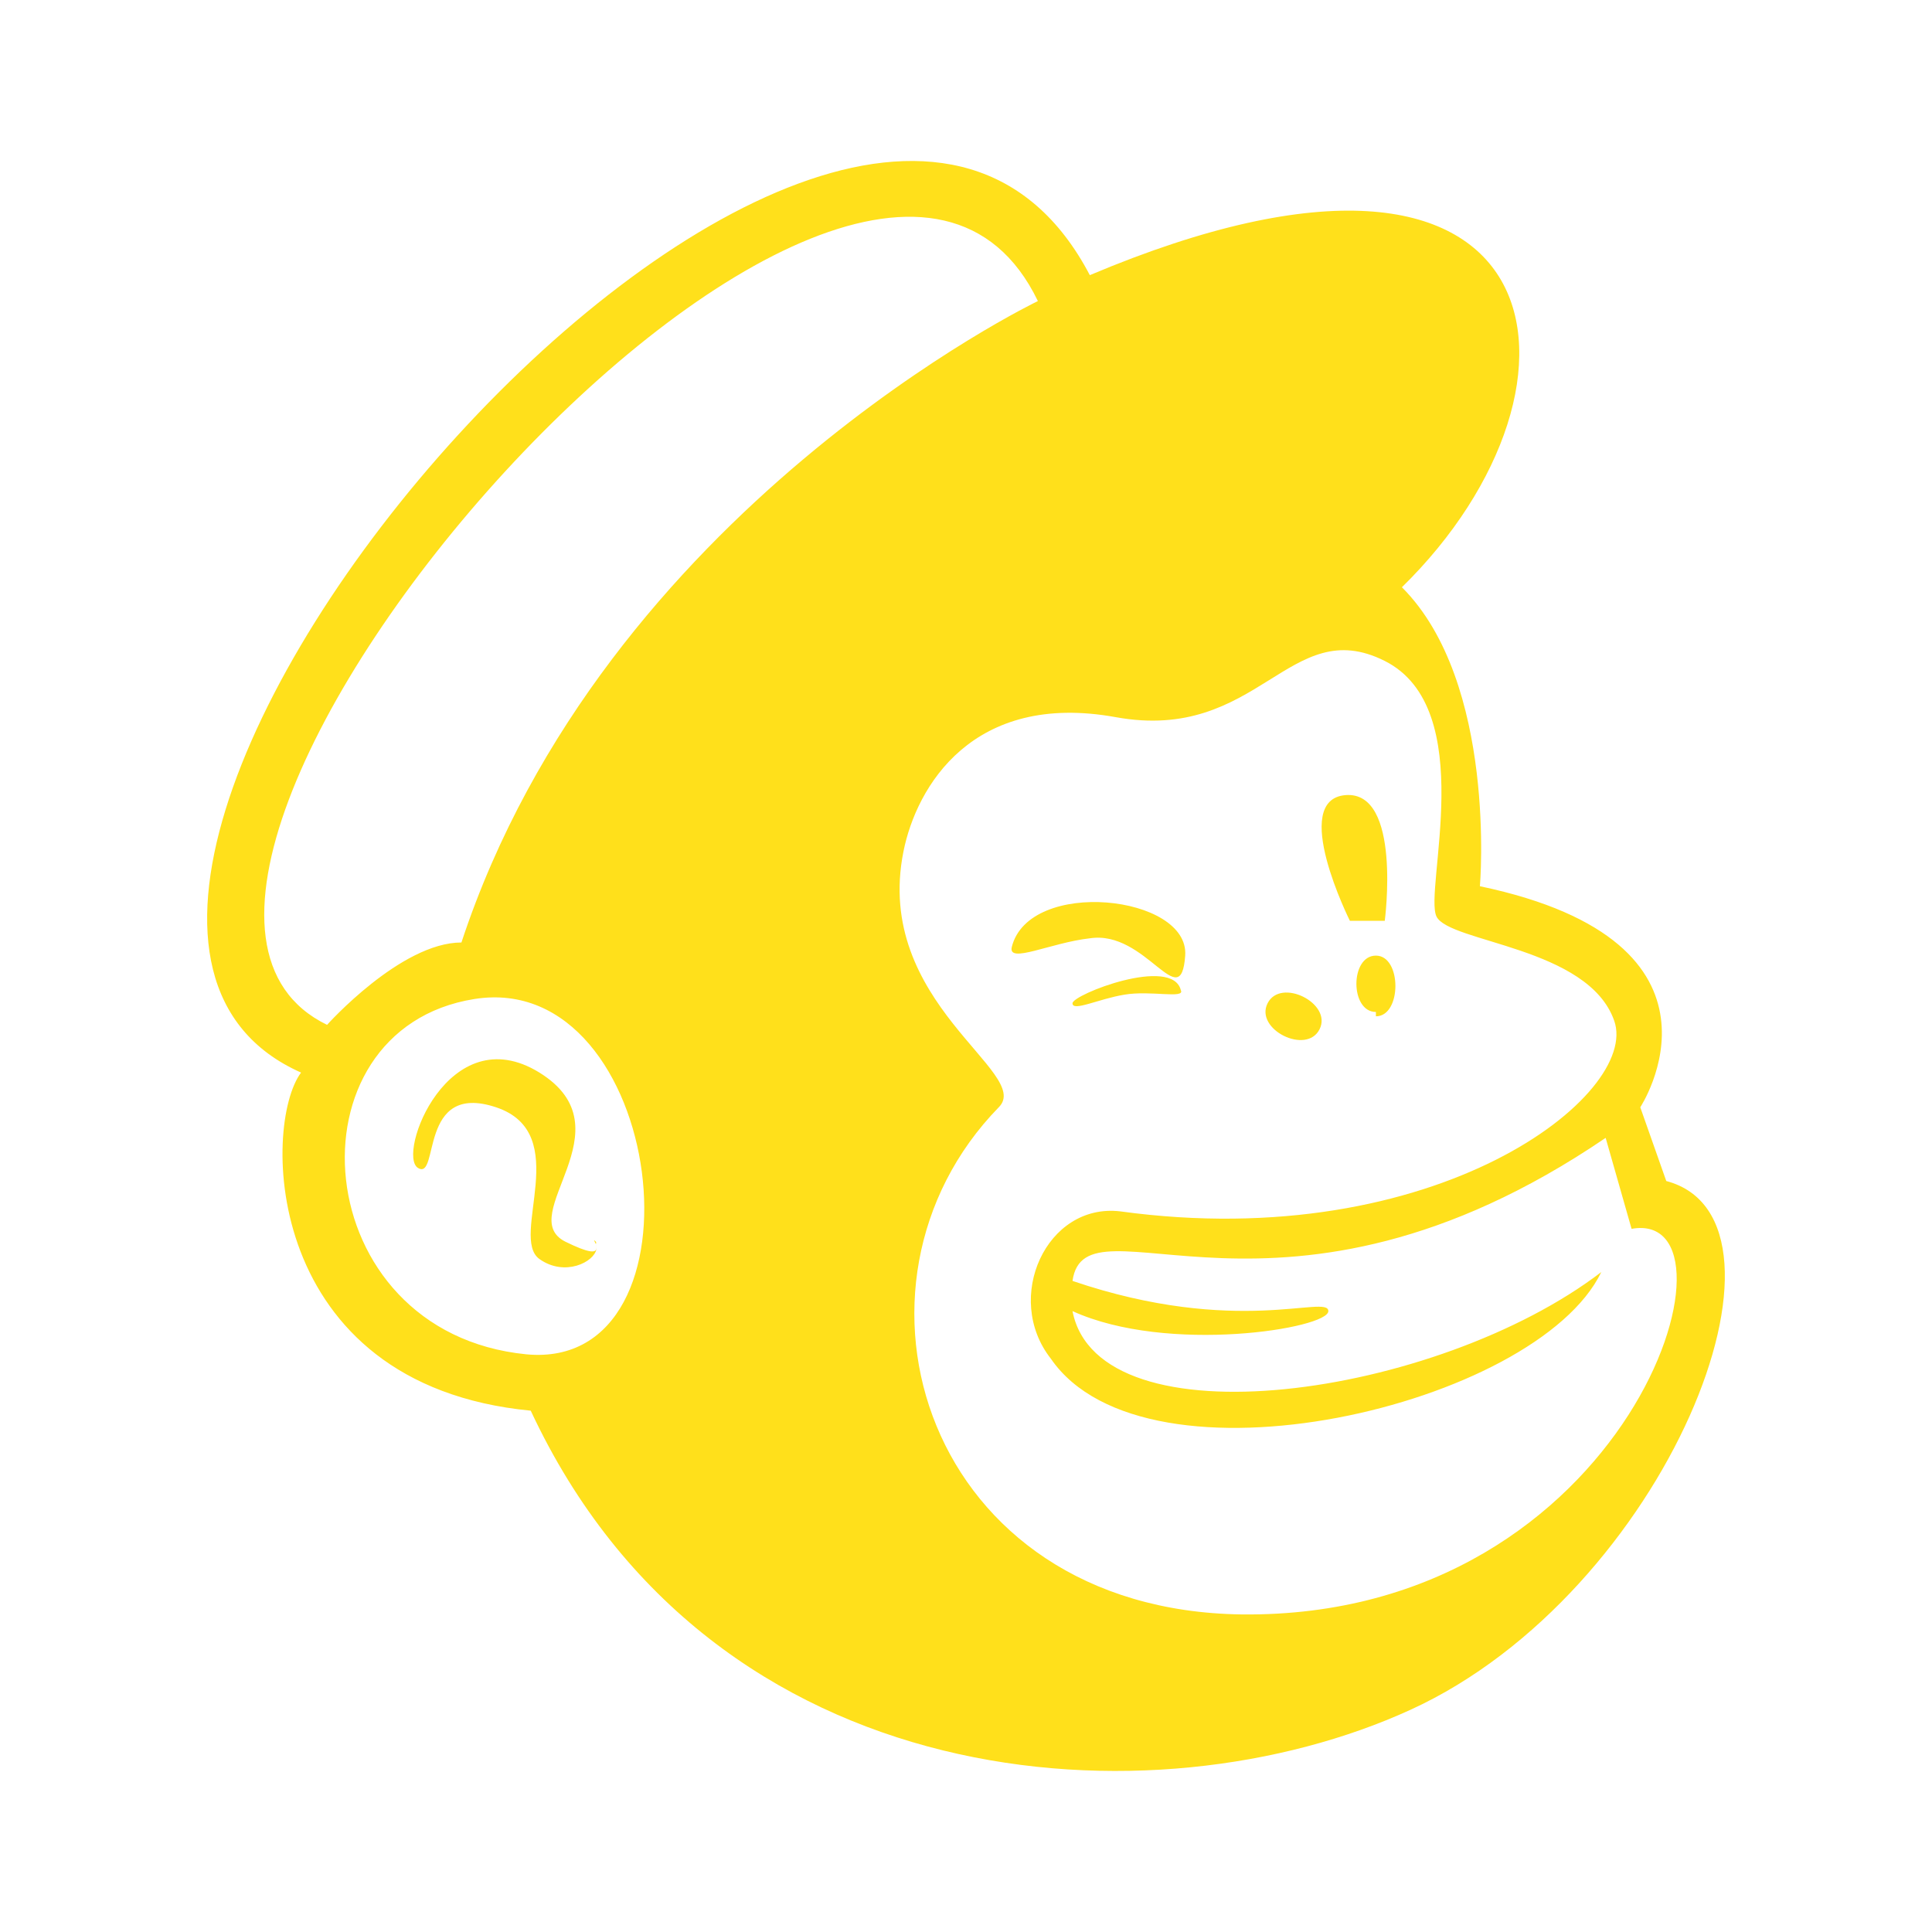
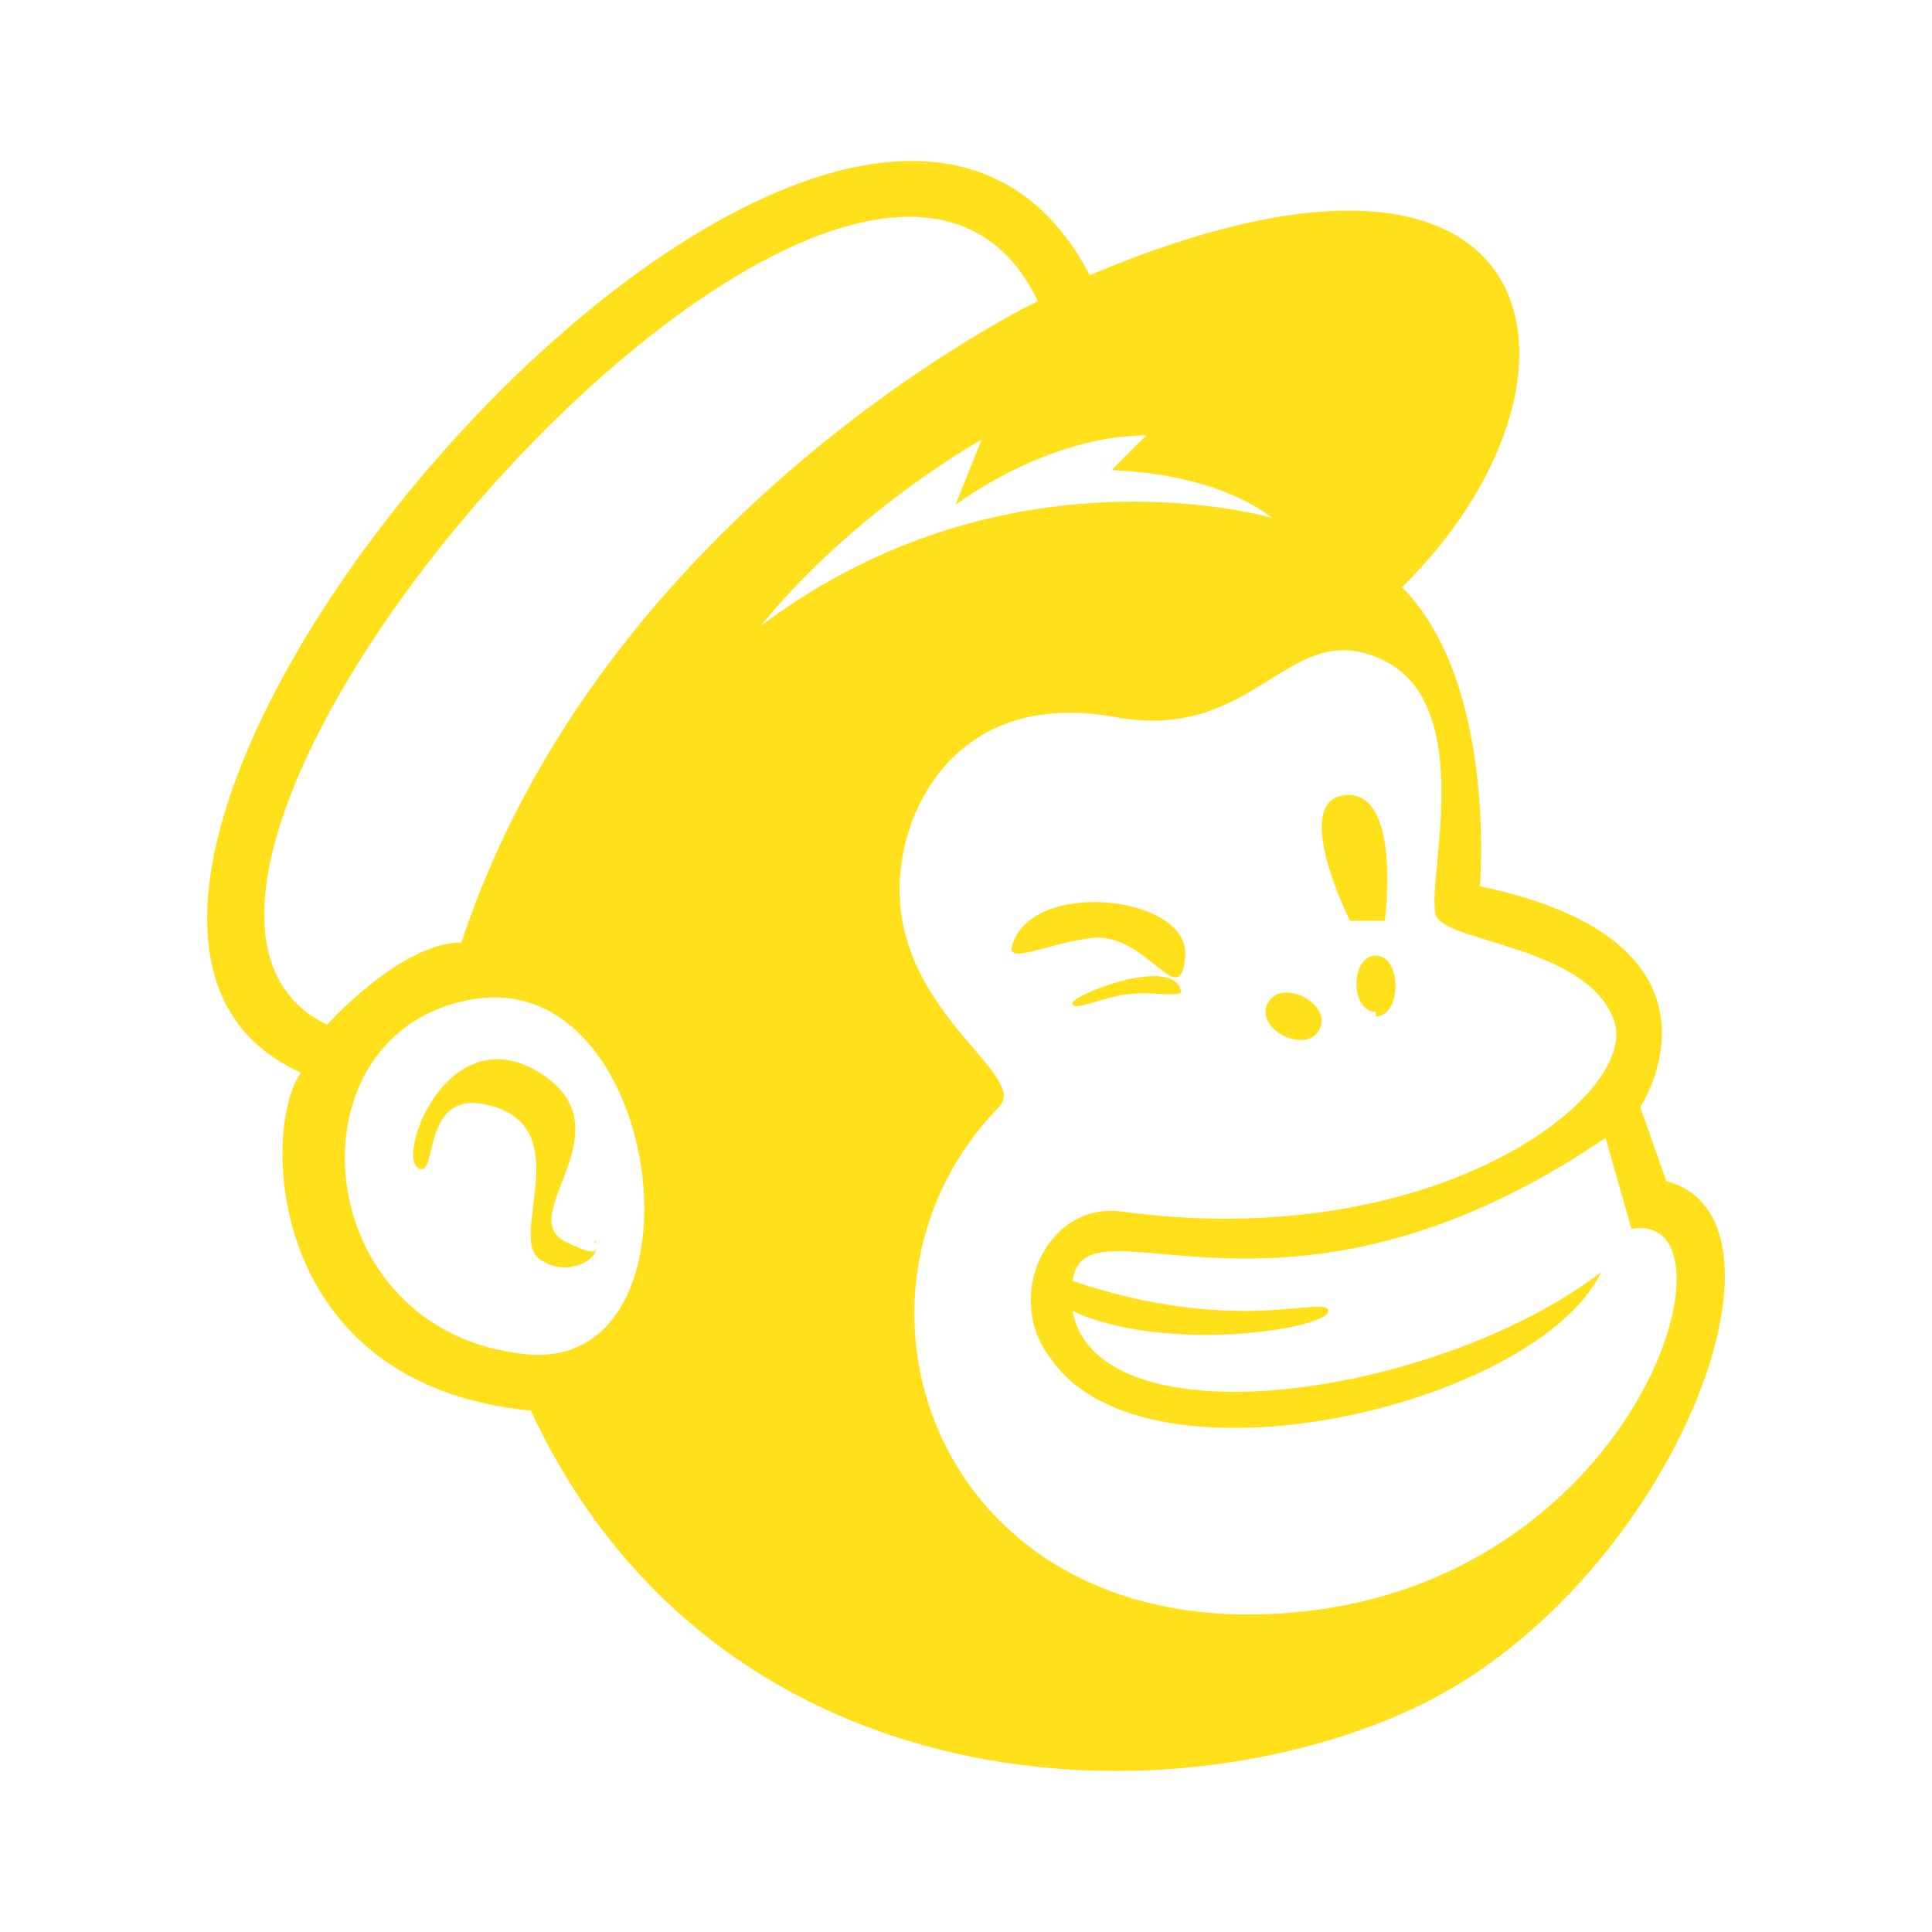
- <svg xmlns="http://www.w3.org/2000/svg" version="1.1" id="master" x="0px" y="0px" width="24px" height="24px" viewBox="0 0 24 24" enable-background="new 0 0 24 24" xml:space="preserve" fill="#FFE01B">
+ <svg xmlns="http://www.w3.org/2000/svg" version="1.1" id="master" x="0px" y="0px" width="24px" height="24px" viewBox="0 0 24 24" enable-background="new 0 0 24 24" xml:space="preserve">
  <rect fill="none" width="24" height="24" />
-   <path d="M12.893,3.74c0,0-5.384,2.584-7.161,7.968c-0.754,0-1.669,1.023-1.669,1.023C0.402,10.956,10.686-0.835,12.893,3.74z M6.54,16.824c-2.746-0.27-3.016-4.038-0.646-4.414C8.263,12.034,8.854,17.04,6.54,16.824z M7.404,15.459c0.008,0.02,0.008,0.037,0.004,0.057c-0.013,0.046-0.089,0.054-0.384-0.091c-0.646-0.323,0.808-1.4-0.323-2.101c-1.13-0.697-1.777,1.023-1.508,1.185c0.269,0.162,0-1.076,0.969-0.754c0.969,0.323,0.161,1.615,0.539,1.885c0.314,0.224,0.681,0.038,0.708-0.124C7.412,15.503,7.412,15.48,7.404,15.459c-0.005-0.011,0.008-0.023-0.002-0.034C7.361,15.384,7.387,15.419,7.404,15.459z M15.8,6.434c0,0-0.594-0.539-1.992-0.593l0.431-0.432c-1.237,0-2.369,0.862-2.369,0.862l0.323-0.808c0,0-1.562,0.861-2.746,2.315C12.516,5.463,15.8,6.434,15.8,6.434z M20.699,14.671l-0.323-0.916c0,0,1.346-2.045-1.992-2.746c0,0,0.216-2.53-0.969-3.714c2.584-2.53,1.992-6.353-3.877-3.877c-3.016-5.762-14.645,7.753-9.798,9.906c-0.485,0.646-0.485,3.878,2.853,4.2c2.262,4.847,7.753,5.169,10.93,3.715C20.7,19.785,22.529,15.155,20.699,14.671z M15.423,20.055c-3.931-0.054-5.169-4.092-3.016-6.3c0.432-0.431-1.562-1.292-1.184-3.177c0.161-0.808,0.861-1.992,2.638-1.669c1.776,0.322,2.153-1.293,3.338-0.7c1.185,0.592,0.485,2.853,0.646,3.177c0.161,0.324,1.885,0.376,2.207,1.293c0.326,0.916-2.207,2.907-6.136,2.369c-0.916-0.108-1.455,1.076-0.862,1.83c1.184,1.723,6.03,0.593,6.838-1.076c-2.046,1.563-6.245,2.154-6.569,0.485c1.185,0.54,3.178,0.216,3.178,0c0-0.214-1.131,0.321-3.178-0.375c0.161-1.131,2.584,0.969,6.623-1.777l0.322,1.13C21.776,14.994,20.269,20.108,15.423,20.055z M17.092,11.871c-0.323,0-0.323,0.7,0,0.7v0.054C17.415,12.625,17.415,11.871,17.092,11.871z M16.769,11.439h0.433c0,0,0.214-1.615-0.486-1.562C16.015,9.932,16.769,11.439,16.769,11.439z M16.392,12.786c0.162-0.322-0.484-0.646-0.646-0.322C15.584,12.787,16.23,13.109,16.392,12.786z M14.669,12.301c-0.107-0.431-1.346,0.054-1.346,0.162c0,0.108,0.321-0.054,0.646-0.107C14.292,12.301,14.723,12.41,14.669,12.301z M13.538,11.656c0.7-0.108,1.131,0.969,1.185,0.215s-1.938-0.969-2.154-0.108C12.516,11.979,13.054,11.71,13.538,11.656z" />
+   <path fill="#FFE01B" d="M20.699,14.671l-0.323-0.916c0,0,1.347-2.045-1.992-2.746c0,0,0.216-2.53-0.969-3.714c2.584-2.53,1.992-6.353-3.877-3.877c-3.016-5.762-14.645,7.753-9.798,9.906c-0.485,0.646-0.485,3.878,2.853,4.199c2.262,4.848,7.753,5.17,10.931,3.716C20.7,19.785,22.529,15.154,20.699,14.671z M6.54,16.824c-2.746-0.27-3.016-4.038-0.646-4.414C8.263,12.034,8.854,17.04,6.54,16.824z M5.732,11.708c-0.754,0-1.669,1.022-1.669,1.022c-3.661-1.774,6.623-13.565,8.83-8.99C12.893,3.74,7.509,6.324,5.732,11.708z M12.193,5.463L11.87,6.271c0,0,1.132-0.862,2.369-0.862l-0.431,0.432C15.206,5.895,15.8,6.434,15.8,6.434s-3.284-0.971-6.353,1.344C10.631,6.324,12.193,5.463,12.193,5.463z M15.423,20.055c-3.931-0.054-5.169-4.092-3.016-6.3c0.432-0.431-1.562-1.292-1.184-3.177c0.161-0.808,0.861-1.992,2.638-1.669c1.775,0.322,2.152-1.293,3.338-0.7c1.185,0.592,0.484,2.853,0.646,3.177c0.16,0.324,1.885,0.376,2.206,1.294c0.326,0.916-2.206,2.906-6.136,2.368c-0.916-0.108-1.455,1.076-0.861,1.83c1.184,1.724,6.029,0.593,6.838-1.076c-2.047,1.563-6.246,2.154-6.569,0.485c1.185,0.54,3.178,0.216,3.178,0c0-0.214-1.131,0.32-3.178-0.375c0.161-1.131,2.584,0.969,6.622-1.777l0.322,1.131C21.775,14.994,20.27,20.107,15.423,20.055z M7.404,15.459c0.008,0.02,0.008,0.037,0.004,0.057c-0.013,0.047-0.089,0.055-0.384-0.091c-0.646-0.323,0.808-1.399-0.323-2.101c-1.13-0.697-1.777,1.023-1.508,1.185c0.269,0.162,0-1.075,0.969-0.754c0.969,0.323,0.161,1.615,0.539,1.886c0.314,0.224,0.681,0.037,0.708-0.125C7.412,15.503,7.412,15.48,7.404,15.459c-0.005-0.011,0.008-0.023-0.002-0.034C7.361,15.384,7.387,15.419,7.404,15.459z M17.092,11.871c-0.322,0-0.322,0.699,0,0.699v0.055C17.415,12.625,17.415,11.871,17.092,11.871z M16.77,11.439h0.433c0,0,0.214-1.615-0.486-1.562C16.016,9.932,16.77,11.439,16.77,11.439z M16.393,12.786c0.162-0.322-0.484-0.646-0.646-0.322C15.584,12.787,16.23,13.109,16.393,12.786z M14.669,12.301c-0.106-0.431-1.346,0.054-1.346,0.162c0,0.107,0.321-0.054,0.646-0.107C14.292,12.301,14.723,12.41,14.669,12.301z M13.538,11.656c0.7-0.108,1.131,0.969,1.185,0.215c0.055-0.754-1.938-0.969-2.154-0.108C12.516,11.979,13.055,11.71,13.538,11.656z" />
</svg>
